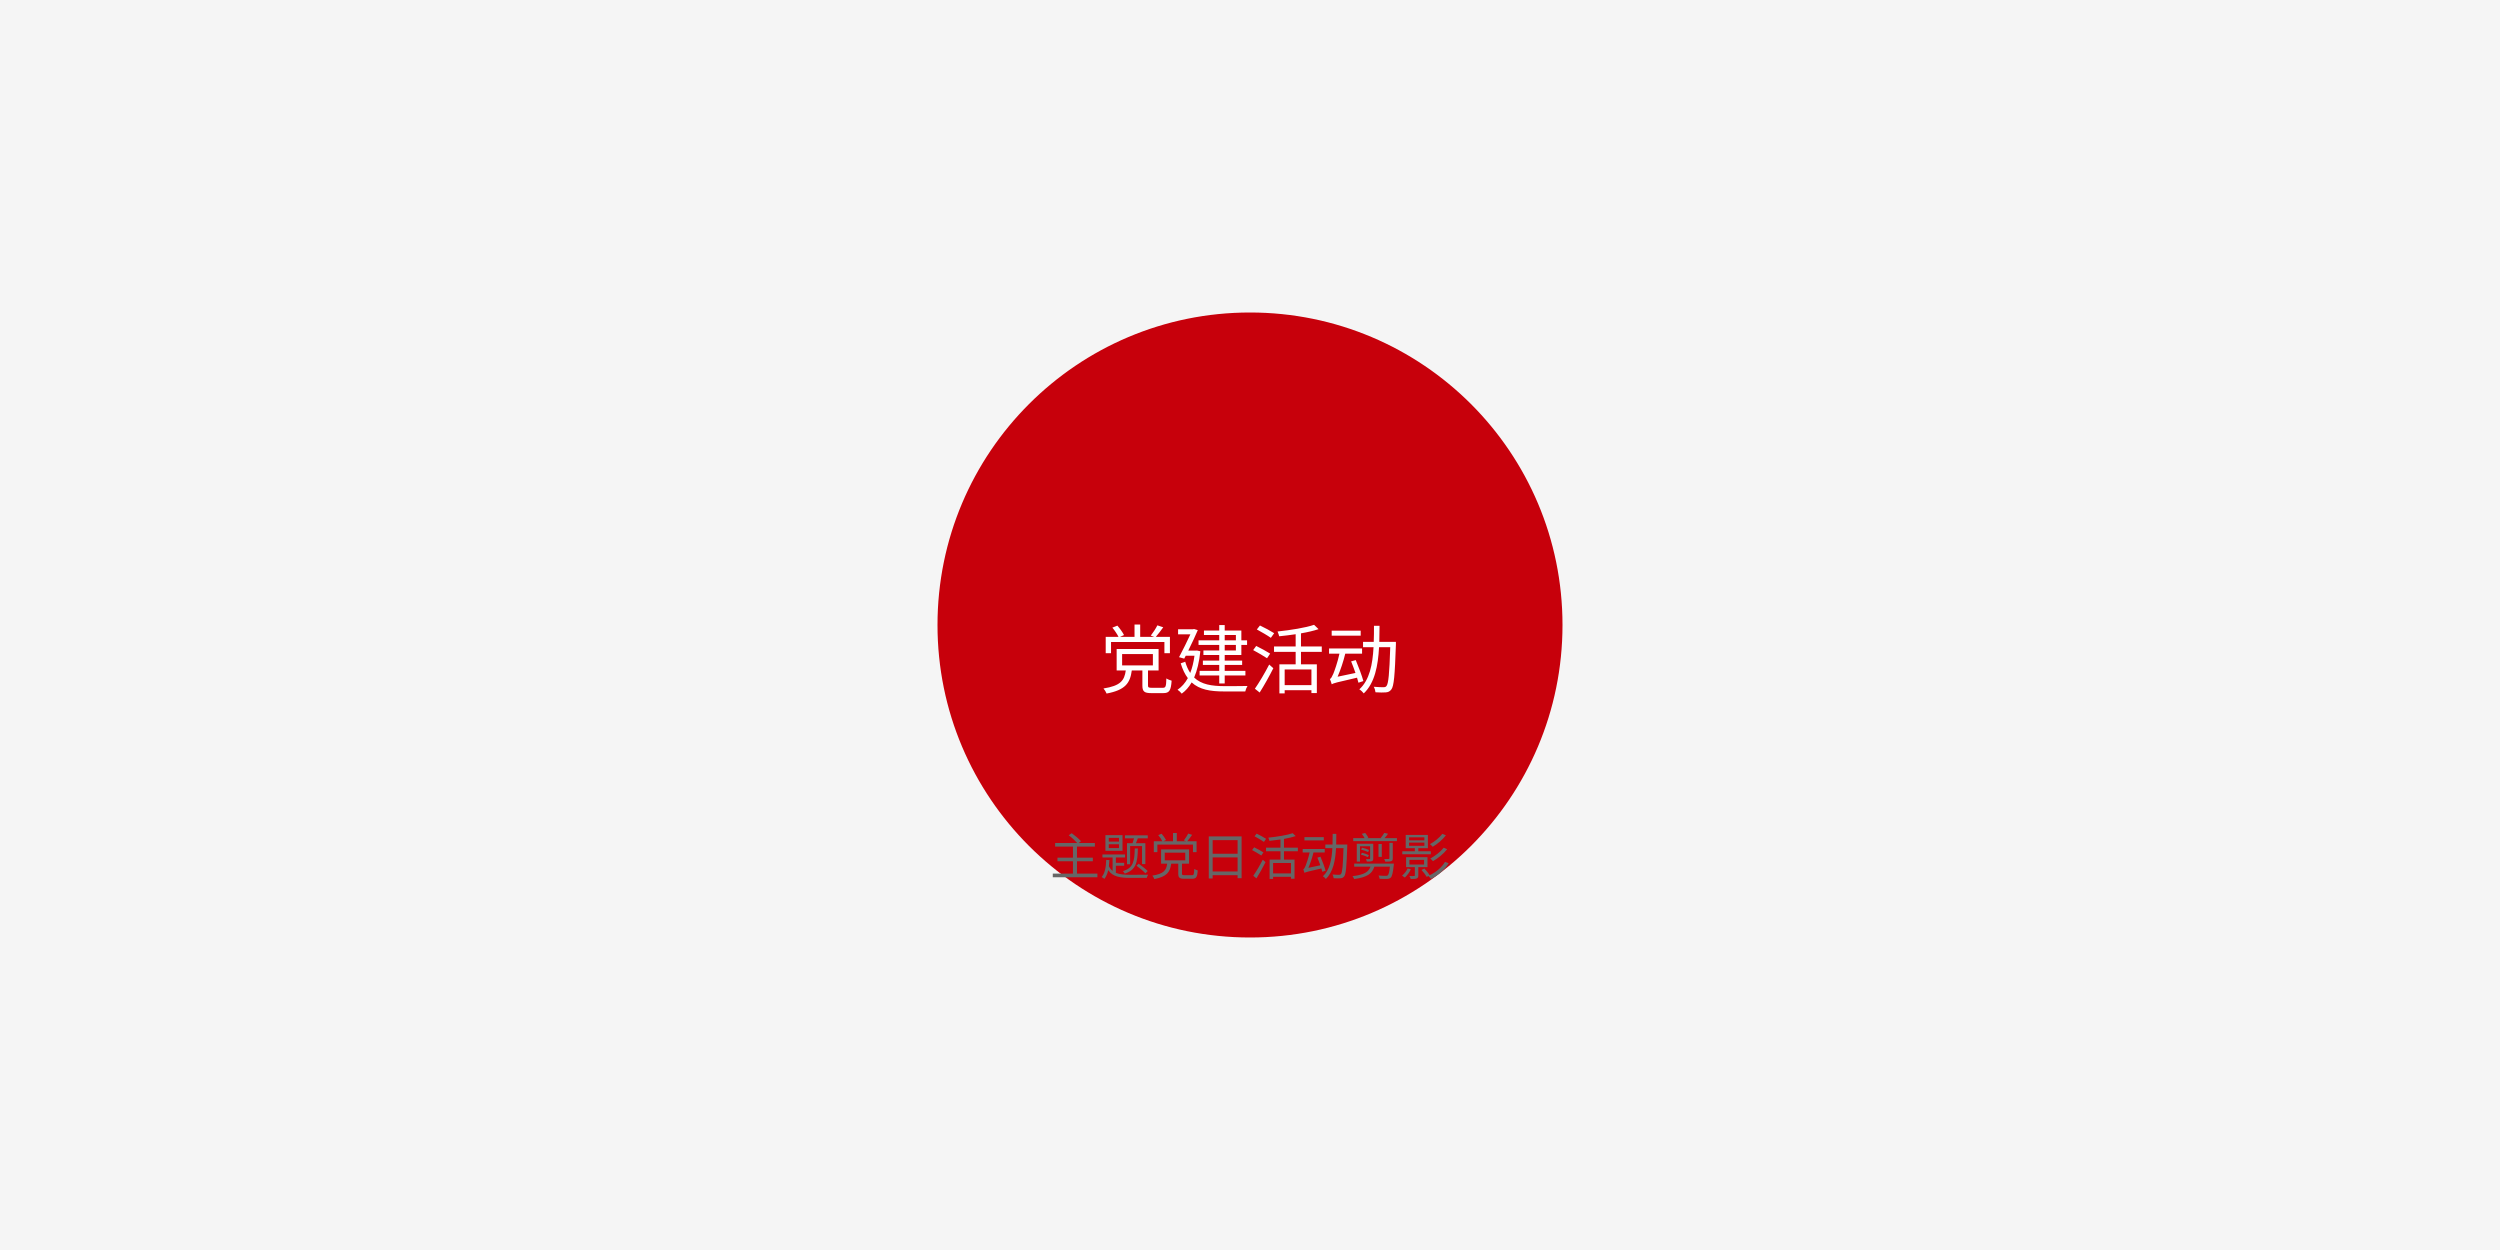
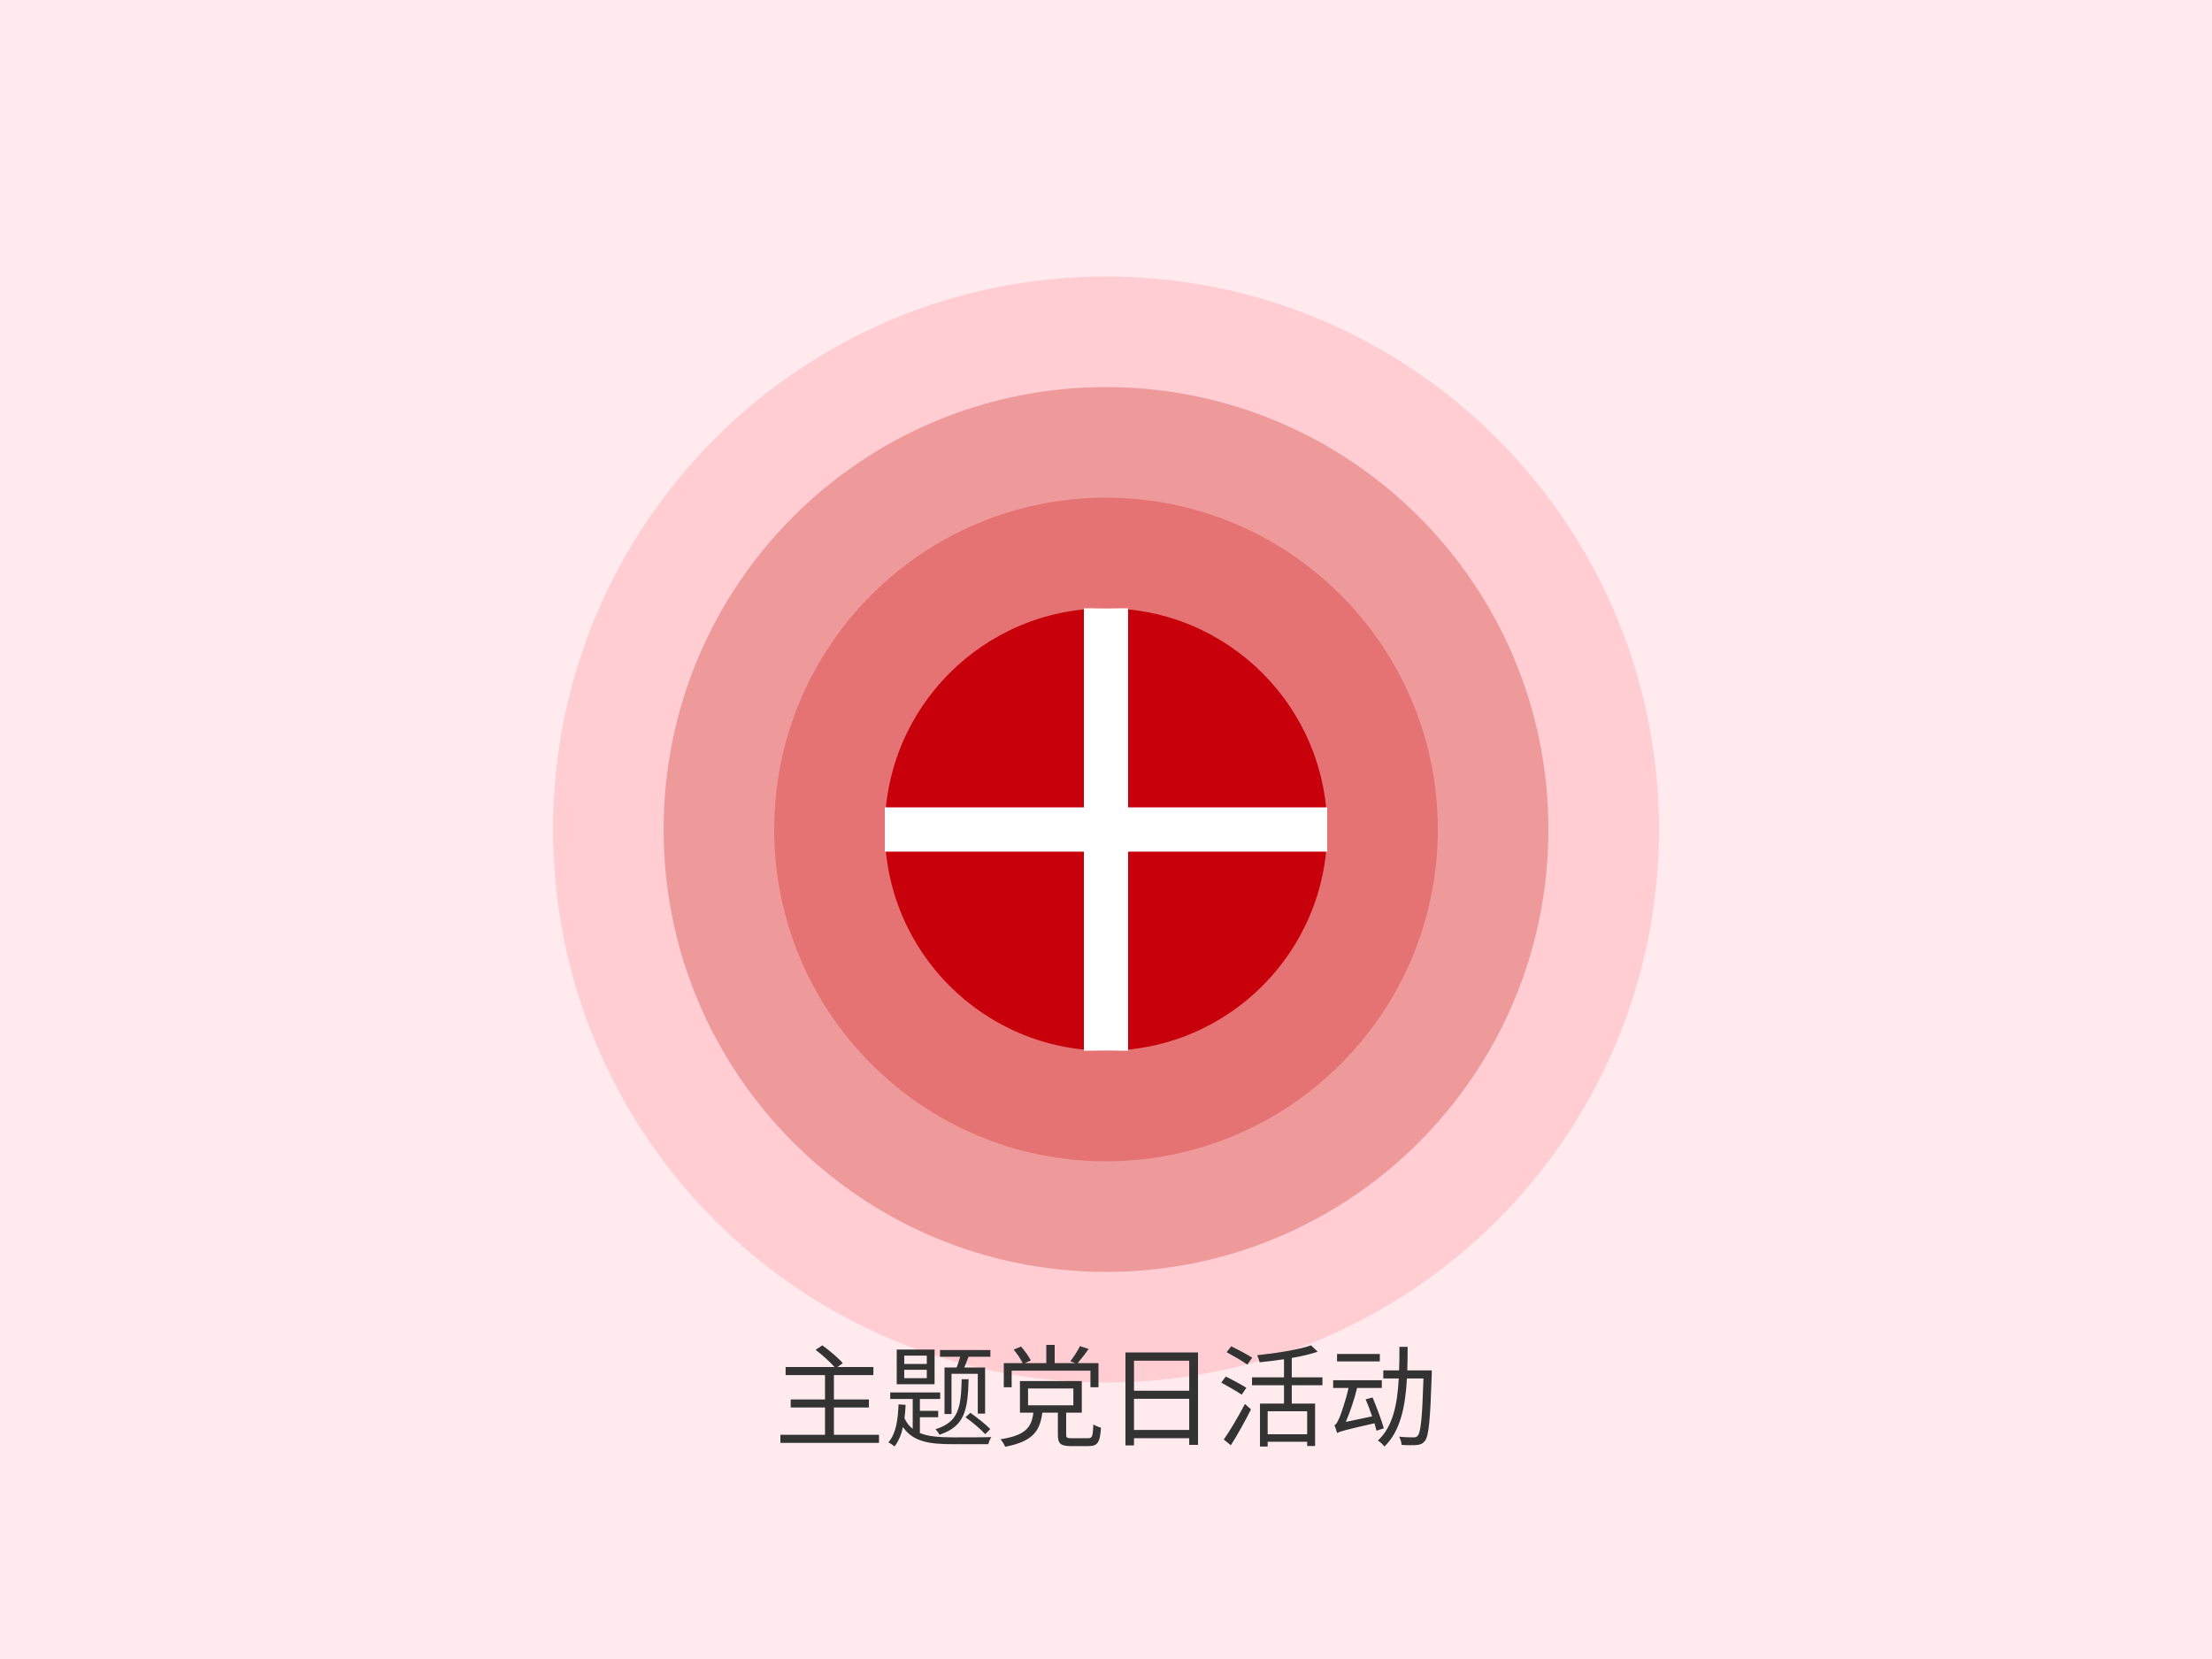
- <svg xmlns="http://www.w3.org/2000/svg" width="800" height="400" viewBox="0 0 800 400" fill="none">
-   <rect width="800" height="400" fill="#f5f5f5" />
-   <circle cx="400" cy="200" r="100" fill="#c7000b" />
-   <text x="400" y="220" text-anchor="middle" fill="white" font-size="24" font-family="Arial, sans-serif">
-         党建活动
-     </text>
-   <text x="400" y="280" text-anchor="middle" fill="#666" font-size="16" font-family="Arial, sans-serif">
-         主题党日活动剪影
+ <svg xmlns="http://www.w3.org/2000/svg" width="400" height="300" viewBox="0 0 400 300">
+   <rect width="400" height="300" fill="#ffebee" />
+   <circle cx="200" cy="150" r="100" fill="#ffcdd2" />
+   <circle cx="200" cy="150" r="80" fill="#ef9a9a" />
+   <circle cx="200" cy="150" r="60" fill="#e57373" />
+   <circle cx="200" cy="150" r="40" fill="#c7000b" />
+   <path d="M200 110 L200 190 M160 150 L240 150" stroke="#fff" stroke-width="8" />
+   <text x="200" y="260" text-anchor="middle" font-family="Microsoft YaHei, sans-serif" font-size="20" fill="#333">
+         主题党日活动
    </text>
</svg>
